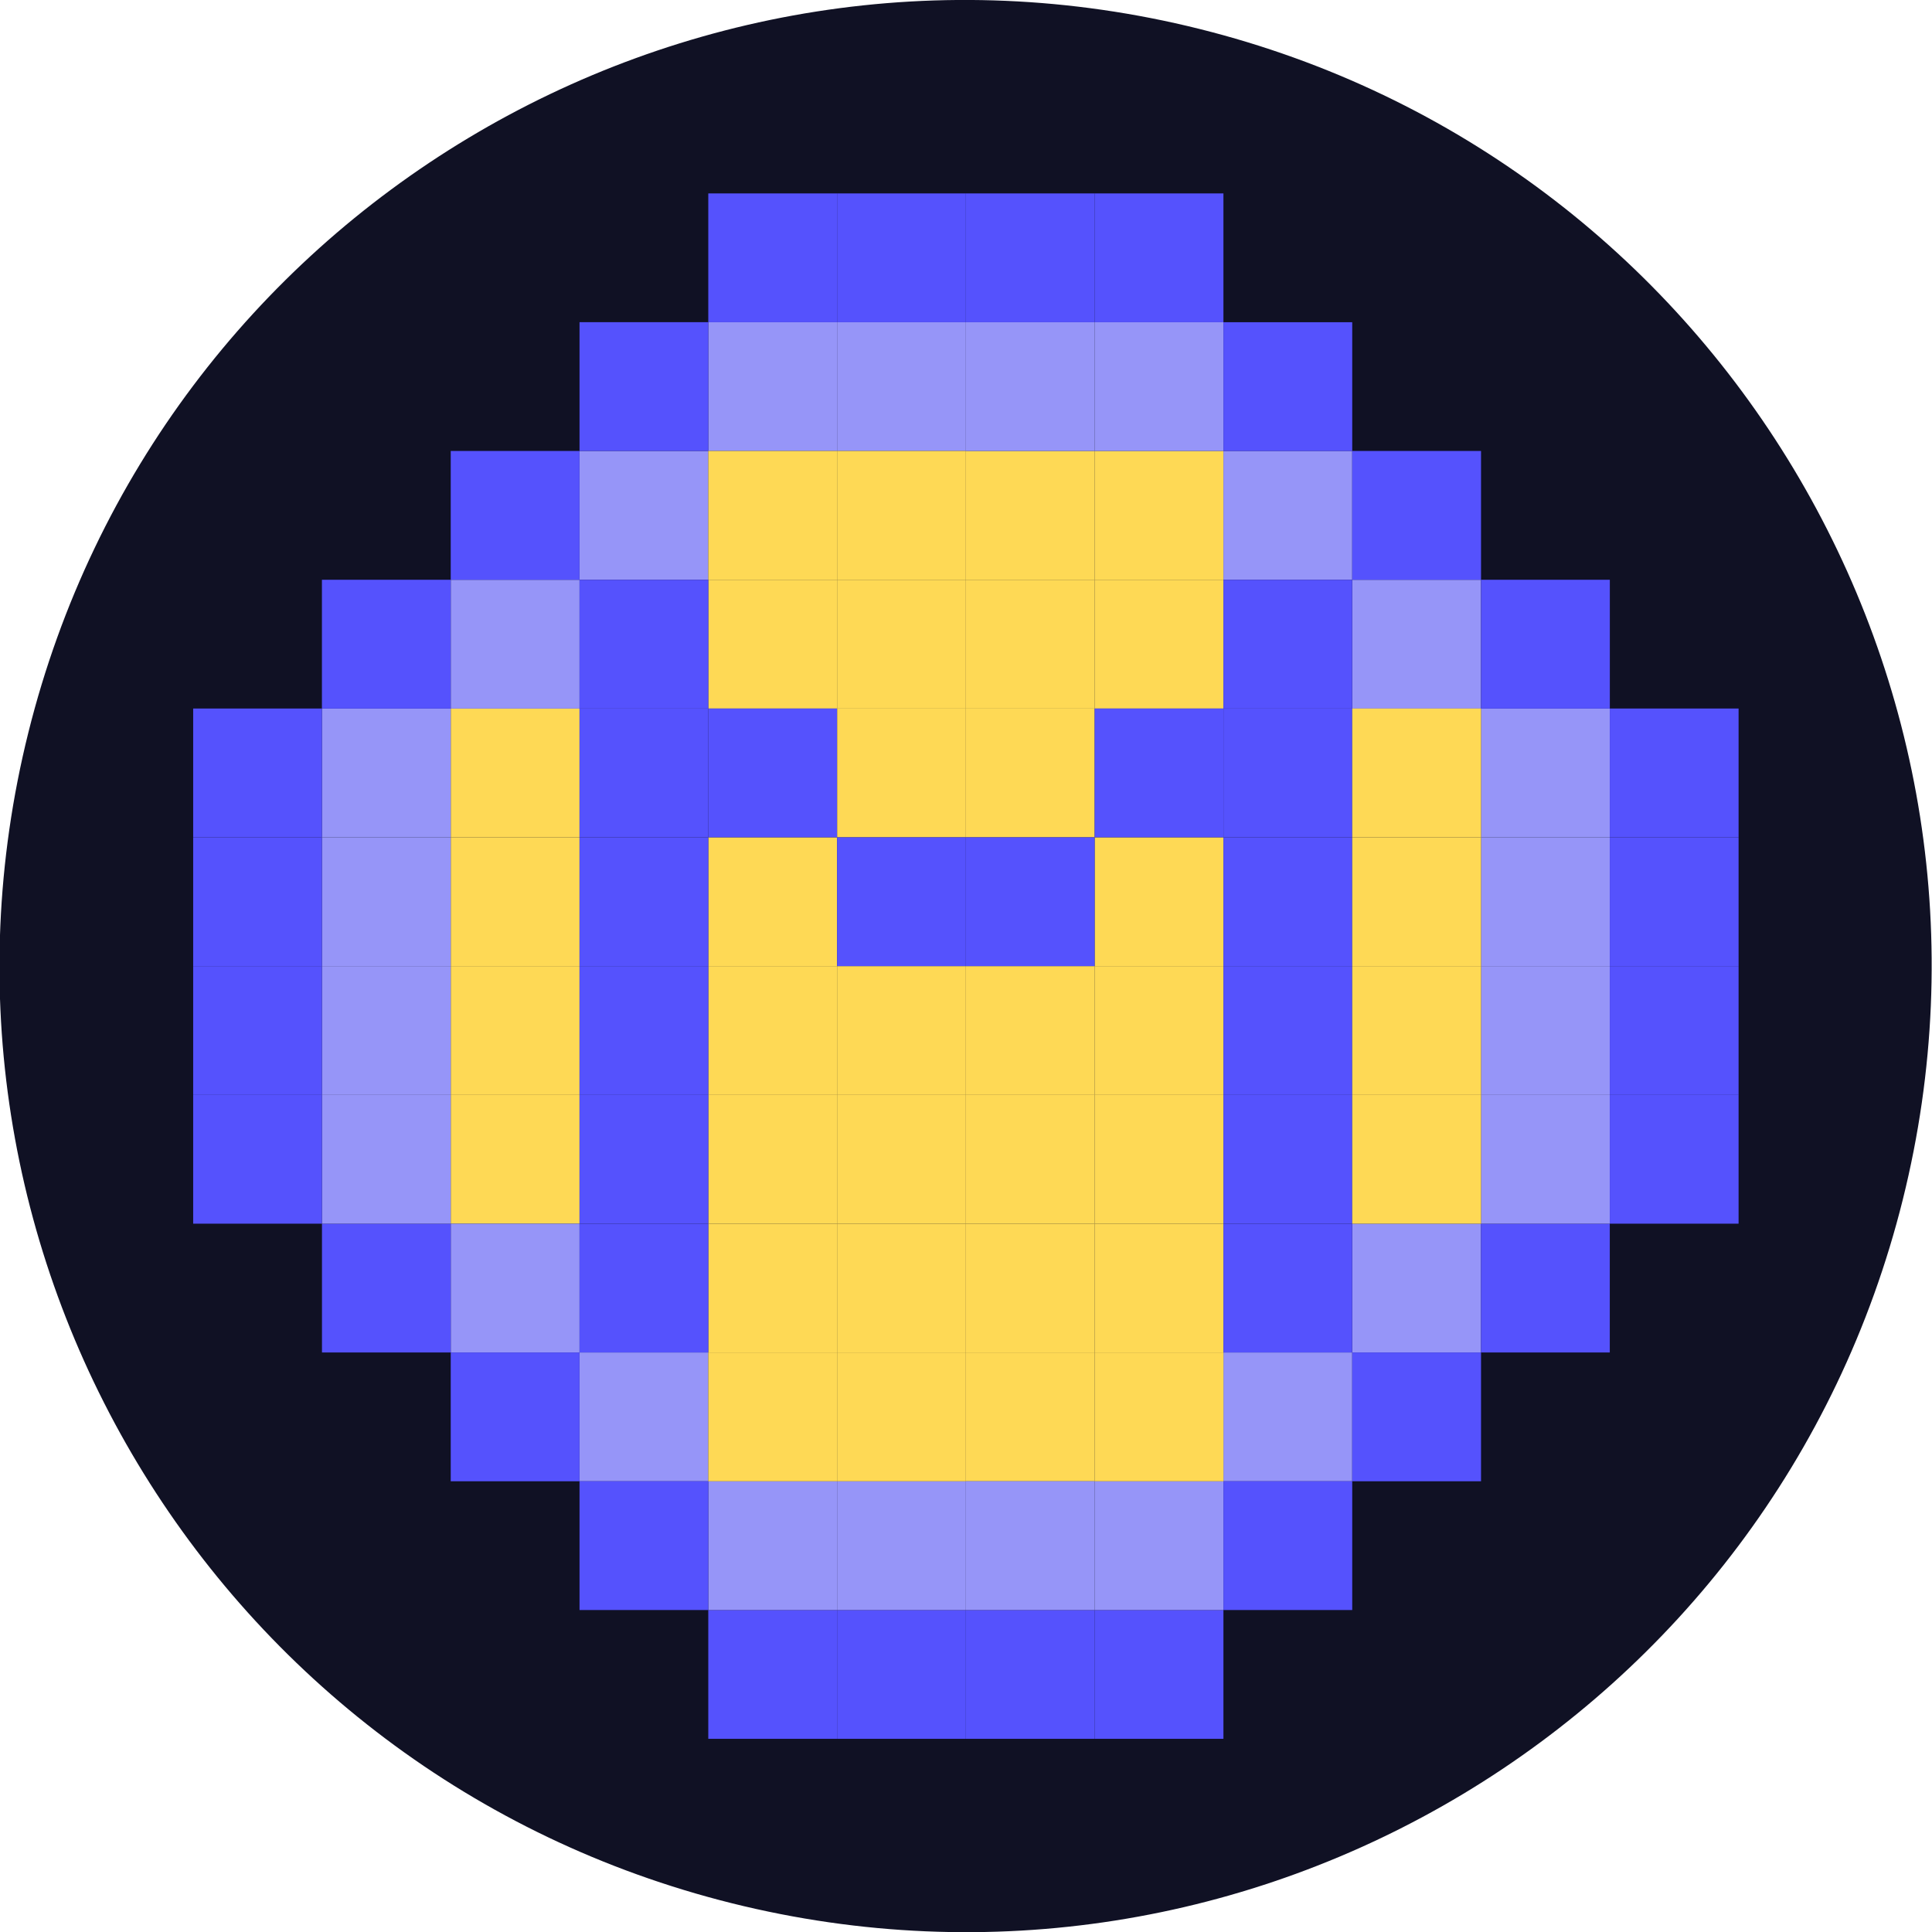
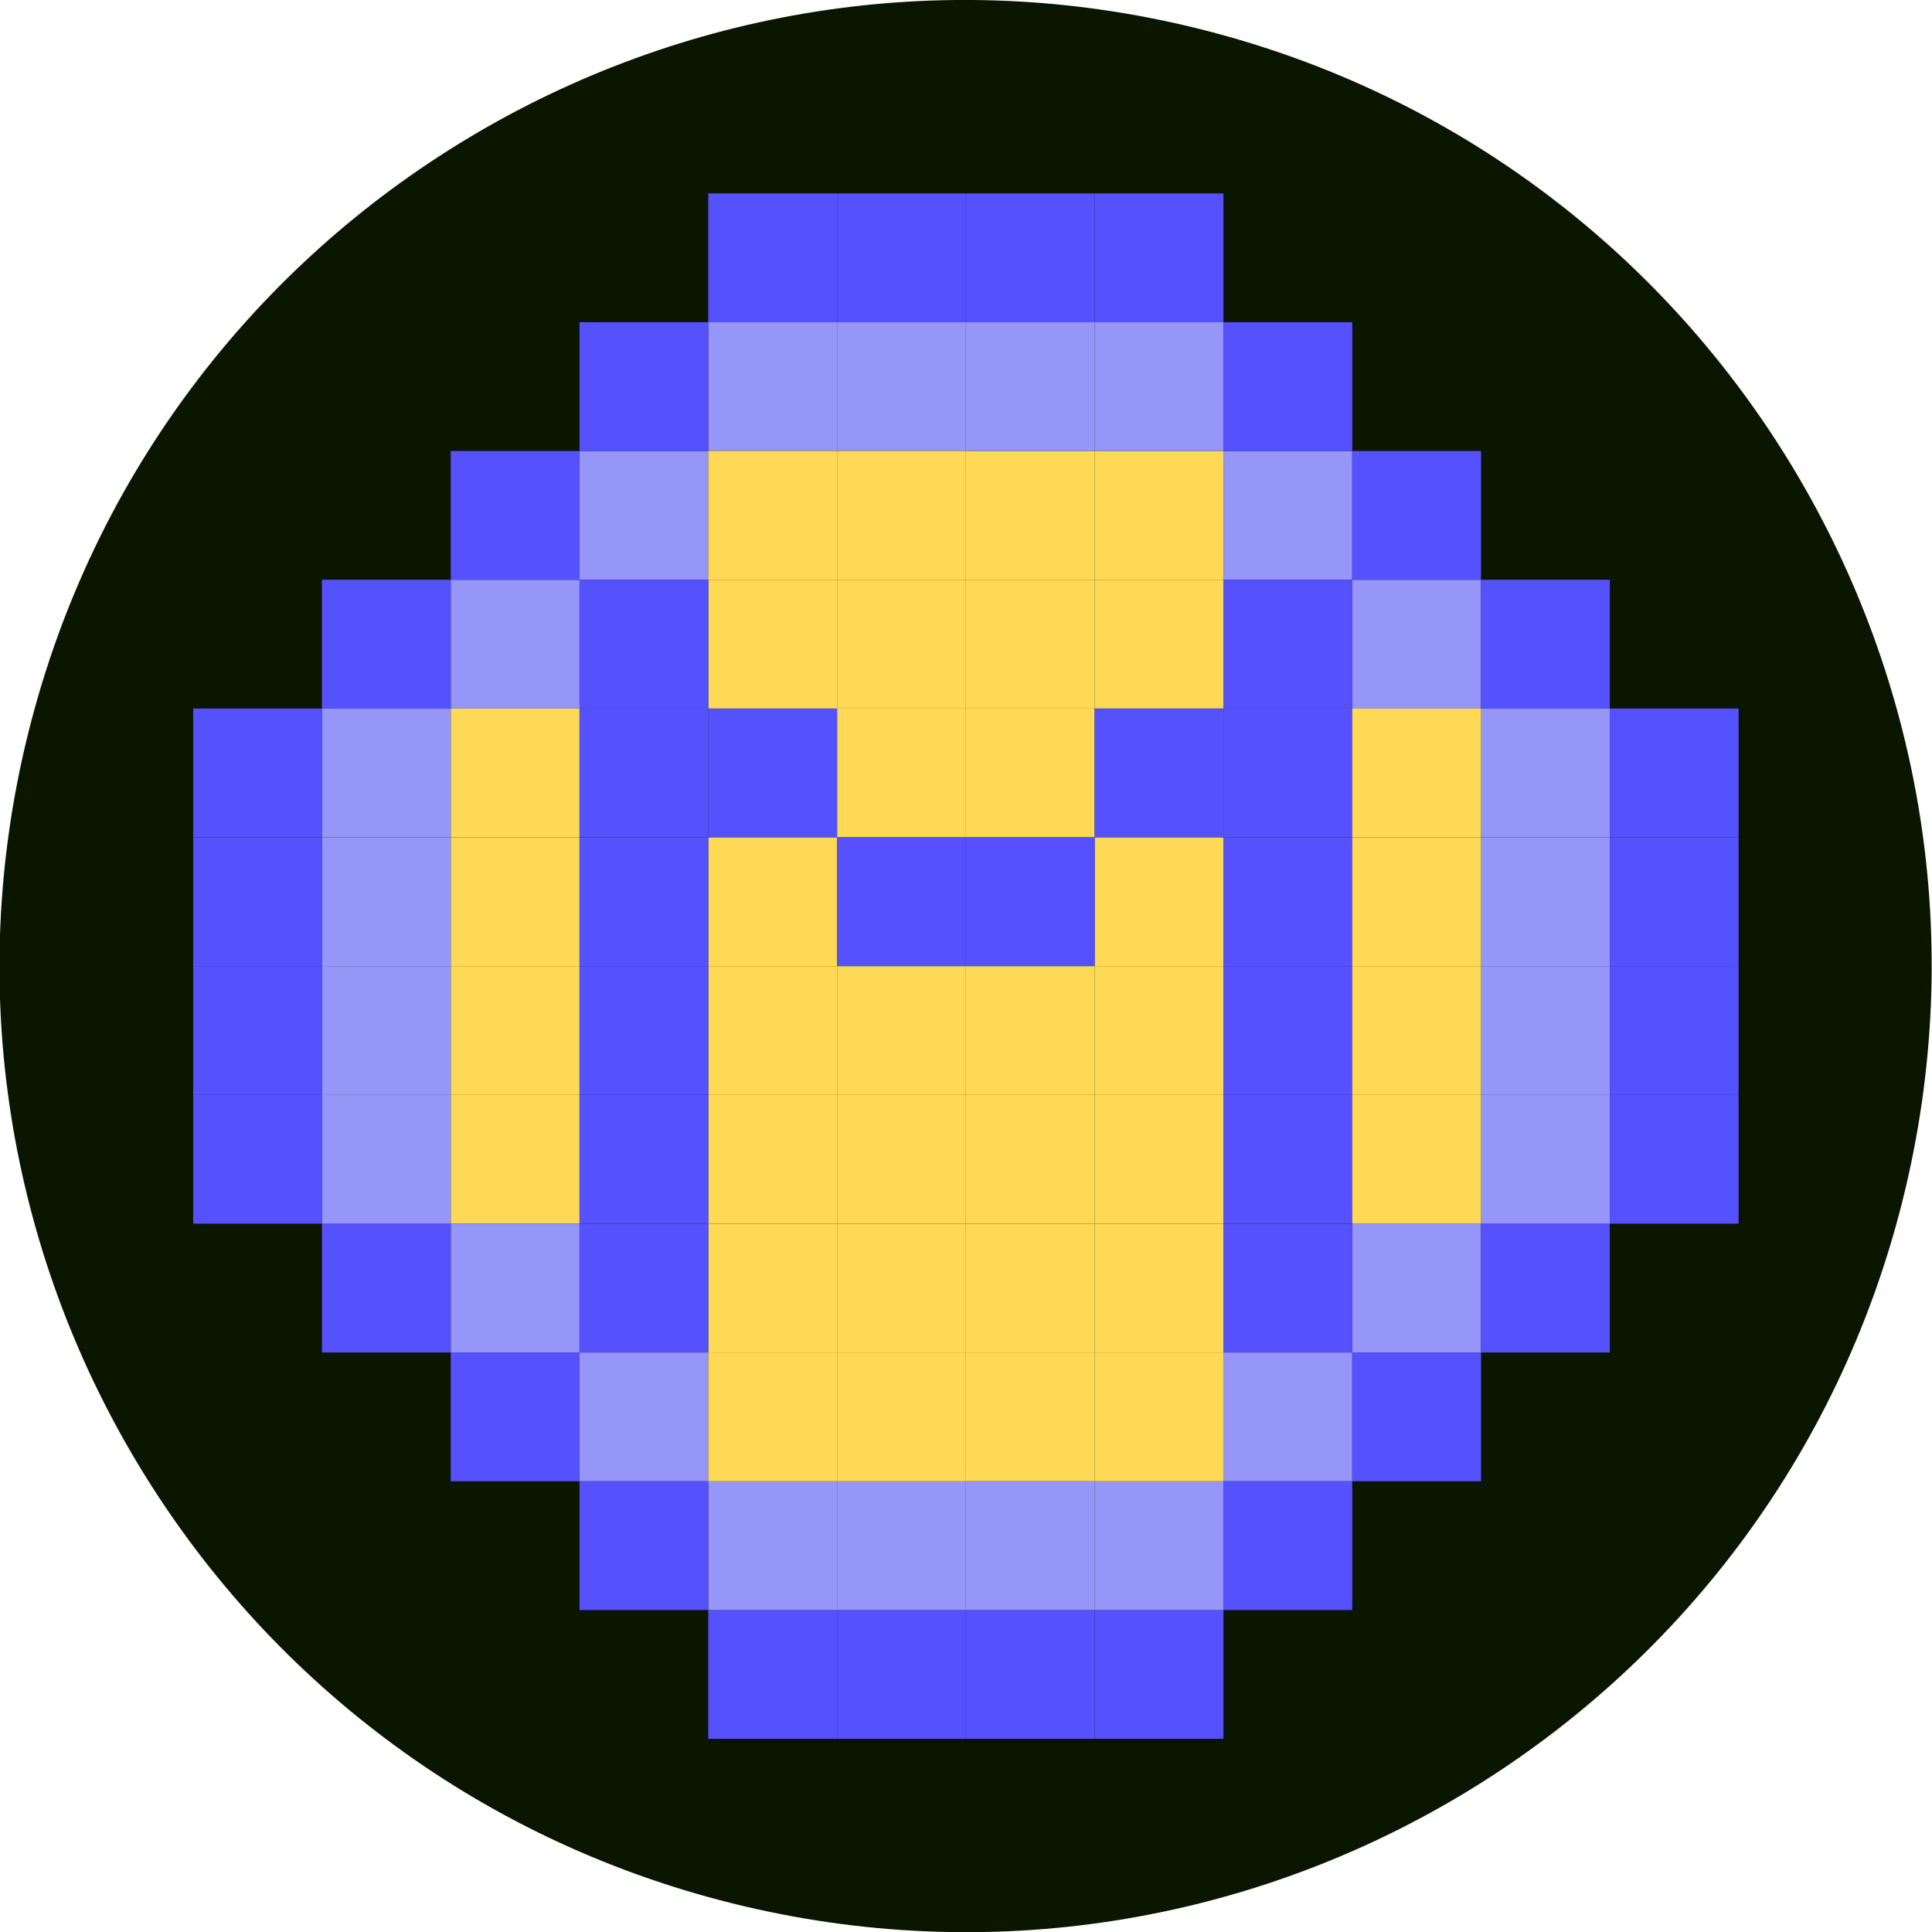
<svg xmlns="http://www.w3.org/2000/svg" height="40.005" viewBox="0 0 40 40.005" width="40">
  <path d="m0 .005h40v40h-40z" fill="none" />
-   <path d="m39.4 24.842a20 20 0 1 1 -14.564-24.242 20 20 0 0 1 14.564 24.242z" fill="#101124" transform="translate(0 -.001)" />
+   <path d="m39.4 24.842a20 20 0 1 1 -14.564-24.242 20 20 0 0 1 14.564 24.242z" fill="#0a1600" transform="translate(0 -.001)" />
  <path d="m0 0h2.667v2.667h-2.667z" fill="#fed955" transform="matrix(-1 0 0 -1 12 17.338)" />
  <path d="m0 0h2.667v2.667h-2.667z" fill="#fed955" transform="matrix(-1 0 0 -1 12 22.672)" />
  <path d="m0 0h2.667v2.667h-2.667z" fill="#fed955" transform="matrix(-1 0 0 -1 12 20.005)" />
  <path d="m0 0h2.667v2.667h-2.667z" fill="#fed955" transform="matrix(-1 0 0 -1 12 25.338)" />
  <path d="m0 0h2.667v2.667h-2.667z" fill="#fed955" transform="matrix(-1 0 0 -1 22.667 12.005)" />
  <path d="m0 0h2.667v2.667h-2.667z" fill="#fed955" transform="matrix(-1 0 0 -1 22.667 30.672)" />
  <path d="m0 0h2.667v2.667h-2.667z" fill="#fed955" transform="matrix(-1 0 0 -1 25.333 12.005)" />
  <path d="m0 0h2.667v2.667h-2.667z" fill="#9695f8" transform="matrix(-1 0 0 -1 28 12.005)" />
  <path d="m12 9.338h2.667v2.667h-2.667z" fill="#9695f8" />
  <path d="m28 25.338h2.667v2.667h-2.667z" fill="#9695f8" />
  <path d="m0 0h2.667v2.667h-2.667z" fill="#9695f8" transform="matrix(-1 0 0 -1 12 28.005)" />
  <path d="m0 0h2.667v2.667h-2.667z" fill="#9695f8" transform="matrix(-1 0 0 -1 25.333 9.338)" />
  <path d="m0 0h2.667v2.667h-2.667z" fill="#5552fd" transform="matrix(-1 0 0 -1 25.333 6.672)" />
  <path d="m0 0h2.667v2.667h-2.667z" fill="#5552fd" transform="matrix(-1 0 0 -1 25.333 36.005)" />
  <path d="m0 0h2.667v2.667h-2.667z" fill="#9695f8" transform="matrix(-1 0 0 -1 25.333 33.338)" />
  <path d="m0 0h2.667v2.667h-2.667z" fill="#9695f8" transform="matrix(-1 0 0 -1 20 9.338)" />
  <path d="m0 0h2.667v2.667h-2.667z" fill="#5552fd" transform="matrix(-1 0 0 -1 20 6.672)" />
  <path d="m0 0h2.667v2.667h-2.667z" fill="#5552fd" transform="matrix(-1 0 0 -1 20 36.005)" />
  <path d="m0 0h2.667v2.667h-2.667z" fill="#9695f8" transform="matrix(-1 0 0 -1 20 33.338)" />
  <path d="m0 0h2.667v2.667h-2.667z" fill="#9695f8" transform="matrix(-1 0 0 -1 22.667 9.338)" />
  <path d="m0 0h2.667v2.667h-2.667z" fill="#5552fd" transform="matrix(-1 0 0 -1 22.667 6.672)" />
  <path d="m0 0h2.667v2.667h-2.667z" fill="#5552fd" transform="matrix(-1 0 0 -1 22.667 36.005)" />
  <path d="m0 0h2.667v2.667h-2.667z" fill="#9695f8" transform="matrix(-1 0 0 -1 22.667 33.338)" />
  <path d="m0 0h2.667v2.667h-2.667z" fill="#9695f8" transform="matrix(-1 0 0 -1 17.333 9.338)" />
  <path d="m0 0h2.667v2.667h-2.667z" fill="#5552fd" transform="matrix(-1 0 0 -1 17.333 6.672)" />
  <path d="m0 0h2.667v2.667h-2.667z" fill="#5552fd" transform="matrix(-1 0 0 -1 17.333 36.005)" />
  <path d="m0 0h2.667v2.667h-2.667z" fill="#9695f8" transform="matrix(-1 0 0 -1 17.333 33.338)" />
  <path d="m0 0h2.667v2.667h-2.667z" fill="#9695f8" transform="matrix(-1 0 0 -1 30.667 14.672)" />
  <path d="m9.333 12.005h2.667v2.667h-2.667z" fill="#9695f8" />
  <path d="m25.333 28.005h2.667v2.667h-2.667z" fill="#9695f8" />
  <path d="m0 0h2.667v2.667h-2.667z" fill="#9695f8" transform="matrix(-1 0 0 -1 14.667 30.672)" />
  <path d="m0 0h2.667v2.667h-2.667z" fill="#9695f8" transform="matrix(-1 0 0 -1 33.333 17.338)" />
  <path d="m0 0h2.667v2.667h-2.667z" fill="#9695f8" transform="matrix(-1 0 0 -1 9.333 17.338)" />
  <path d="m0 0h2.667v2.667h-2.667z" fill="#5552fd" transform="matrix(-1 0 0 -1 6.667 17.338)" />
  <path d="m0 0h2.667v2.667h-2.667z" fill="#5552fd" transform="matrix(-1 0 0 -1 9.333 14.672)" />
  <path d="m30.667 12.005h2.667v2.667h-2.667z" fill="#5552fd" />
  <path d="m0 0h2.667v2.667h-2.667z" fill="#5552fd" transform="matrix(-1 0 0 -1 28 33.338)" />
  <path d="m0 0h2.667v2.667h-2.667z" fill="#5552fd" transform="matrix(0 -1 1 0 6.667 28.005)" />
  <path d="m0 0h2.667v2.667h-2.667z" fill="#5552fd" transform="matrix(-1 0 0 -1 12 12.005)" />
  <path d="m28 9.338h2.667v2.667h-2.667z" fill="#5552fd" />
  <path d="m0 0h2.667v2.667h-2.667z" fill="#5552fd" transform="matrix(-1 0 0 -1 30.667 30.672)" />
  <path d="m0 0h2.667v2.667h-2.667z" fill="#5552fd" transform="matrix(0 -1 1 0 9.333 30.672)" />
  <path d="m0 0h2.667v2.667h-2.667z" fill="#5552fd" transform="matrix(-1 0 0 -1 14.667 9.338)" />
  <path d="m25.333 6.672h2.667v2.667h-2.667z" fill="#5552fd" />
  <path d="m0 0h2.667v2.667h-2.667z" fill="#5552fd" transform="matrix(-1 0 0 -1 33.333 28.005)" />
  <path d="m0 0h2.667v2.667h-2.667z" fill="#5552fd" transform="matrix(0 -1 1 0 12 33.338)" />
  <path d="m0 0h2.667v2.667h-2.667z" fill="#5552fd" transform="matrix(-1 0 0 -1 36 17.338)" />
  <path d="m0 0h2.667v2.667h-2.667z" fill="#9695f8" transform="matrix(-1 0 0 -1 33.333 20.005)" />
  <path d="m0 0h2.667v2.667h-2.667z" fill="#9695f8" transform="matrix(-1 0 0 -1 9.333 20.005)" />
  <path d="m0 0h2.667v2.667h-2.667z" fill="#5552fd" transform="matrix(-1 0 0 -1 6.667 20.005)" />
  <path d="m0 0h2.667v2.667h-2.667z" fill="#5552fd" transform="matrix(-1 0 0 -1 36 20.005)" />
  <path d="m0 0h2.667v2.667h-2.667z" fill="#9695f8" transform="matrix(-1 0 0 -1 33.333 22.672)" />
  <path d="m0 0h2.667v2.667h-2.667z" fill="#9695f8" transform="matrix(-1 0 0 -1 9.333 22.672)" />
  <path d="m0 0h2.667v2.667h-2.667z" fill="#5552fd" transform="matrix(-1 0 0 -1 6.667 22.672)" />
  <path d="m0 0h2.667v2.667h-2.667z" fill="#5552fd" transform="matrix(-1 0 0 -1 36 22.672)" />
  <path d="m0 0h2.667v2.667h-2.667z" fill="#9695f8" transform="matrix(-1 0 0 -1 33.333 25.338)" />
  <path d="m0 0h2.667v2.667h-2.667z" fill="#9695f8" transform="matrix(-1 0 0 -1 9.333 25.338)" />
  <path d="m0 0h2.667v2.667h-2.667z" fill="#5552fd" transform="matrix(-1 0 0 -1 6.667 25.338)" />
  <path d="m0 0h2.667v2.667h-2.667z" fill="#5552fd" transform="matrix(-1 0 0 -1 36 25.338)" />
  <g fill="#fed955">
    <path d="m0 0h2.667v2.667h-2.667z" transform="matrix(-1 0 0 -1 25.333 30.672)" />
    <path d="m0 0h2.667v2.667h-2.667z" transform="matrix(-1 0 0 -1 22.667 17.338)" />
    <path d="m0 0h2.667v2.667h-2.667z" transform="matrix(-1 0 0 -1 22.667 22.672)" />
    <path d="m0 0h2.667v2.667h-2.667z" transform="matrix(-1 0 0 -1 22.667 25.338)" />
    <path d="m0 0h2.667v2.667h-2.667z" transform="matrix(-1 0 0 -1 22.667 14.672)" />
    <path d="m0 0h2.667v2.667h-2.667z" transform="matrix(-1 0 0 -1 22.667 28.005)" />
    <path d="m0 0h2.667v2.667h-2.667z" transform="matrix(-1 0 0 -1 17.333 22.672)" />
    <path d="m0 0h2.667v2.667h-2.667z" transform="matrix(-1 0 0 -1 17.333 20.005)" />
    <path d="m0 0h2.667v2.667h-2.667z" transform="matrix(-1 0 0 -1 17.333 25.338)" />
    <path d="m0 0h2.667v2.667h-2.667z" transform="matrix(-1 0 0 -1 17.333 14.672)" />
    <path d="m0 0h2.667v2.667h-2.667z" transform="matrix(-1 0 0 -1 17.333 28.005)" />
    <path d="m0 0h2.667v2.667h-2.667z" transform="matrix(-1 0 0 -1 25.333 22.672)" />
    <path d="m0 0h2.667v2.667h-2.667z" transform="matrix(-1 0 0 -1 25.333 20.005)" />
    <path d="m0 0h2.667v2.667h-2.667z" transform="matrix(-1 0 0 -1 25.333 25.338)" />
    <path d="m0 0h2.667v2.667h-2.667z" transform="matrix(-1 0 0 -1 25.333 14.672)" />
    <path d="m0 0h2.667v2.667h-2.667z" transform="matrix(-1 0 0 -1 25.333 28.005)" />
    <path d="m0 0h2.667v2.667h-2.667z" transform="matrix(-1 0 0 -1 20 12.005)" />
    <path d="m0 0h2.667v2.667h-2.667z" transform="matrix(-1 0 0 -1 20 30.672)" />
    <path d="m0 0h2.667v2.667h-2.667z" transform="matrix(-1 0 0 -1 17.333 12.005)" />
    <path d="m0 0h2.667v2.667h-2.667z" transform="matrix(-1 0 0 -1 17.333 30.672)" />
    <path d="m0 0h2.667v2.667h-2.667z" transform="matrix(-1 0 0 -1 20 17.338)" />
    <path d="m0 0h2.667v2.667h-2.667z" transform="matrix(-1 0 0 -1 20 22.672)" />
  </g>
  <path d="m0 0h2.667v2.667h-2.667z" fill="#5552fd" transform="matrix(-1 0 0 -1 17.333 17.338)" />
  <path d="m0 0h2.667v2.667h-2.667z" fill="#5552fd" transform="matrix(-1 0 0 -1 22.667 20.005)" />
  <path d="m0 0h2.667v2.667h-2.667z" fill="#5552fd" transform="matrix(-1 0 0 -1 28 17.338)" />
  <path d="m0 0h2.667v2.667h-2.667z" fill="#5552fd" transform="matrix(-1 0 0 -1 28 22.672)" />
  <path d="m0 0h2.667v2.667h-2.667z" fill="#5552fd" transform="matrix(-1 0 0 -1 28 20.005)" />
  <path d="m0 0h2.667v2.667h-2.667z" fill="#5552fd" transform="matrix(-1 0 0 -1 28 25.338)" />
  <path d="m0 0h2.667v2.667h-2.667z" fill="#5552fd" transform="matrix(-1 0 0 -1 28 14.672)" />
  <path d="m0 0h2.667v2.667h-2.667z" fill="#5552fd" transform="matrix(-1 0 0 -1 28 28.005)" />
  <path d="m0 0h2.667v2.667h-2.667z" fill="#5552fd" transform="matrix(-1 0 0 -1 14.667 17.338)" />
  <path d="m0 0h2.667v2.667h-2.667z" fill="#5552fd" transform="matrix(-1 0 0 -1 14.667 22.672)" />
  <path d="m0 0h2.667v2.667h-2.667z" fill="#5552fd" transform="matrix(-1 0 0 -1 14.667 20.005)" />
  <path d="m0 0h2.667v2.667h-2.667z" fill="#5552fd" transform="matrix(-1 0 0 -1 14.667 25.338)" />
  <path d="m0 0h2.667v2.667h-2.667z" fill="#5552fd" transform="matrix(-1 0 0 -1 14.667 14.672)" />
  <path d="m0 0h2.667v2.667h-2.667z" fill="#5552fd" transform="matrix(-1 0 0 -1 14.667 28.005)" />
  <path d="m0 0h2.667v2.667h-2.667z" fill="#5552fd" transform="matrix(-1 0 0 -1 25.333 17.338)" />
  <path d="m0 0h2.667v2.667h-2.667z" fill="#5552fd" transform="matrix(-1 0 0 -1 20 20.005)" />
  <path d="m0 0h2.667v2.667h-2.667z" fill="#fed955" transform="matrix(-1 0 0 -1 20 25.338)" />
  <path d="m0 0h2.667v2.667h-2.667z" fill="#fed955" transform="matrix(-1 0 0 -1 20 14.672)" />
  <path d="m0 0h2.667v2.667h-2.667z" fill="#fed955" transform="matrix(-1 0 0 -1 20 28.005)" />
  <path d="m0 0h2.667v2.667h-2.667z" fill="#fed955" transform="matrix(-1 0 0 -1 30.667 17.338)" />
  <path d="m0 0h2.667v2.667h-2.667z" fill="#fed955" transform="matrix(-1 0 0 -1 30.667 22.672)" />
  <path d="m0 0h2.667v2.667h-2.667z" fill="#fed955" transform="matrix(-1 0 0 -1 30.667 20.005)" />
  <path d="m0 0h2.667v2.667h-2.667z" fill="#fed955" transform="matrix(-1 0 0 -1 30.667 25.338)" />
</svg>
